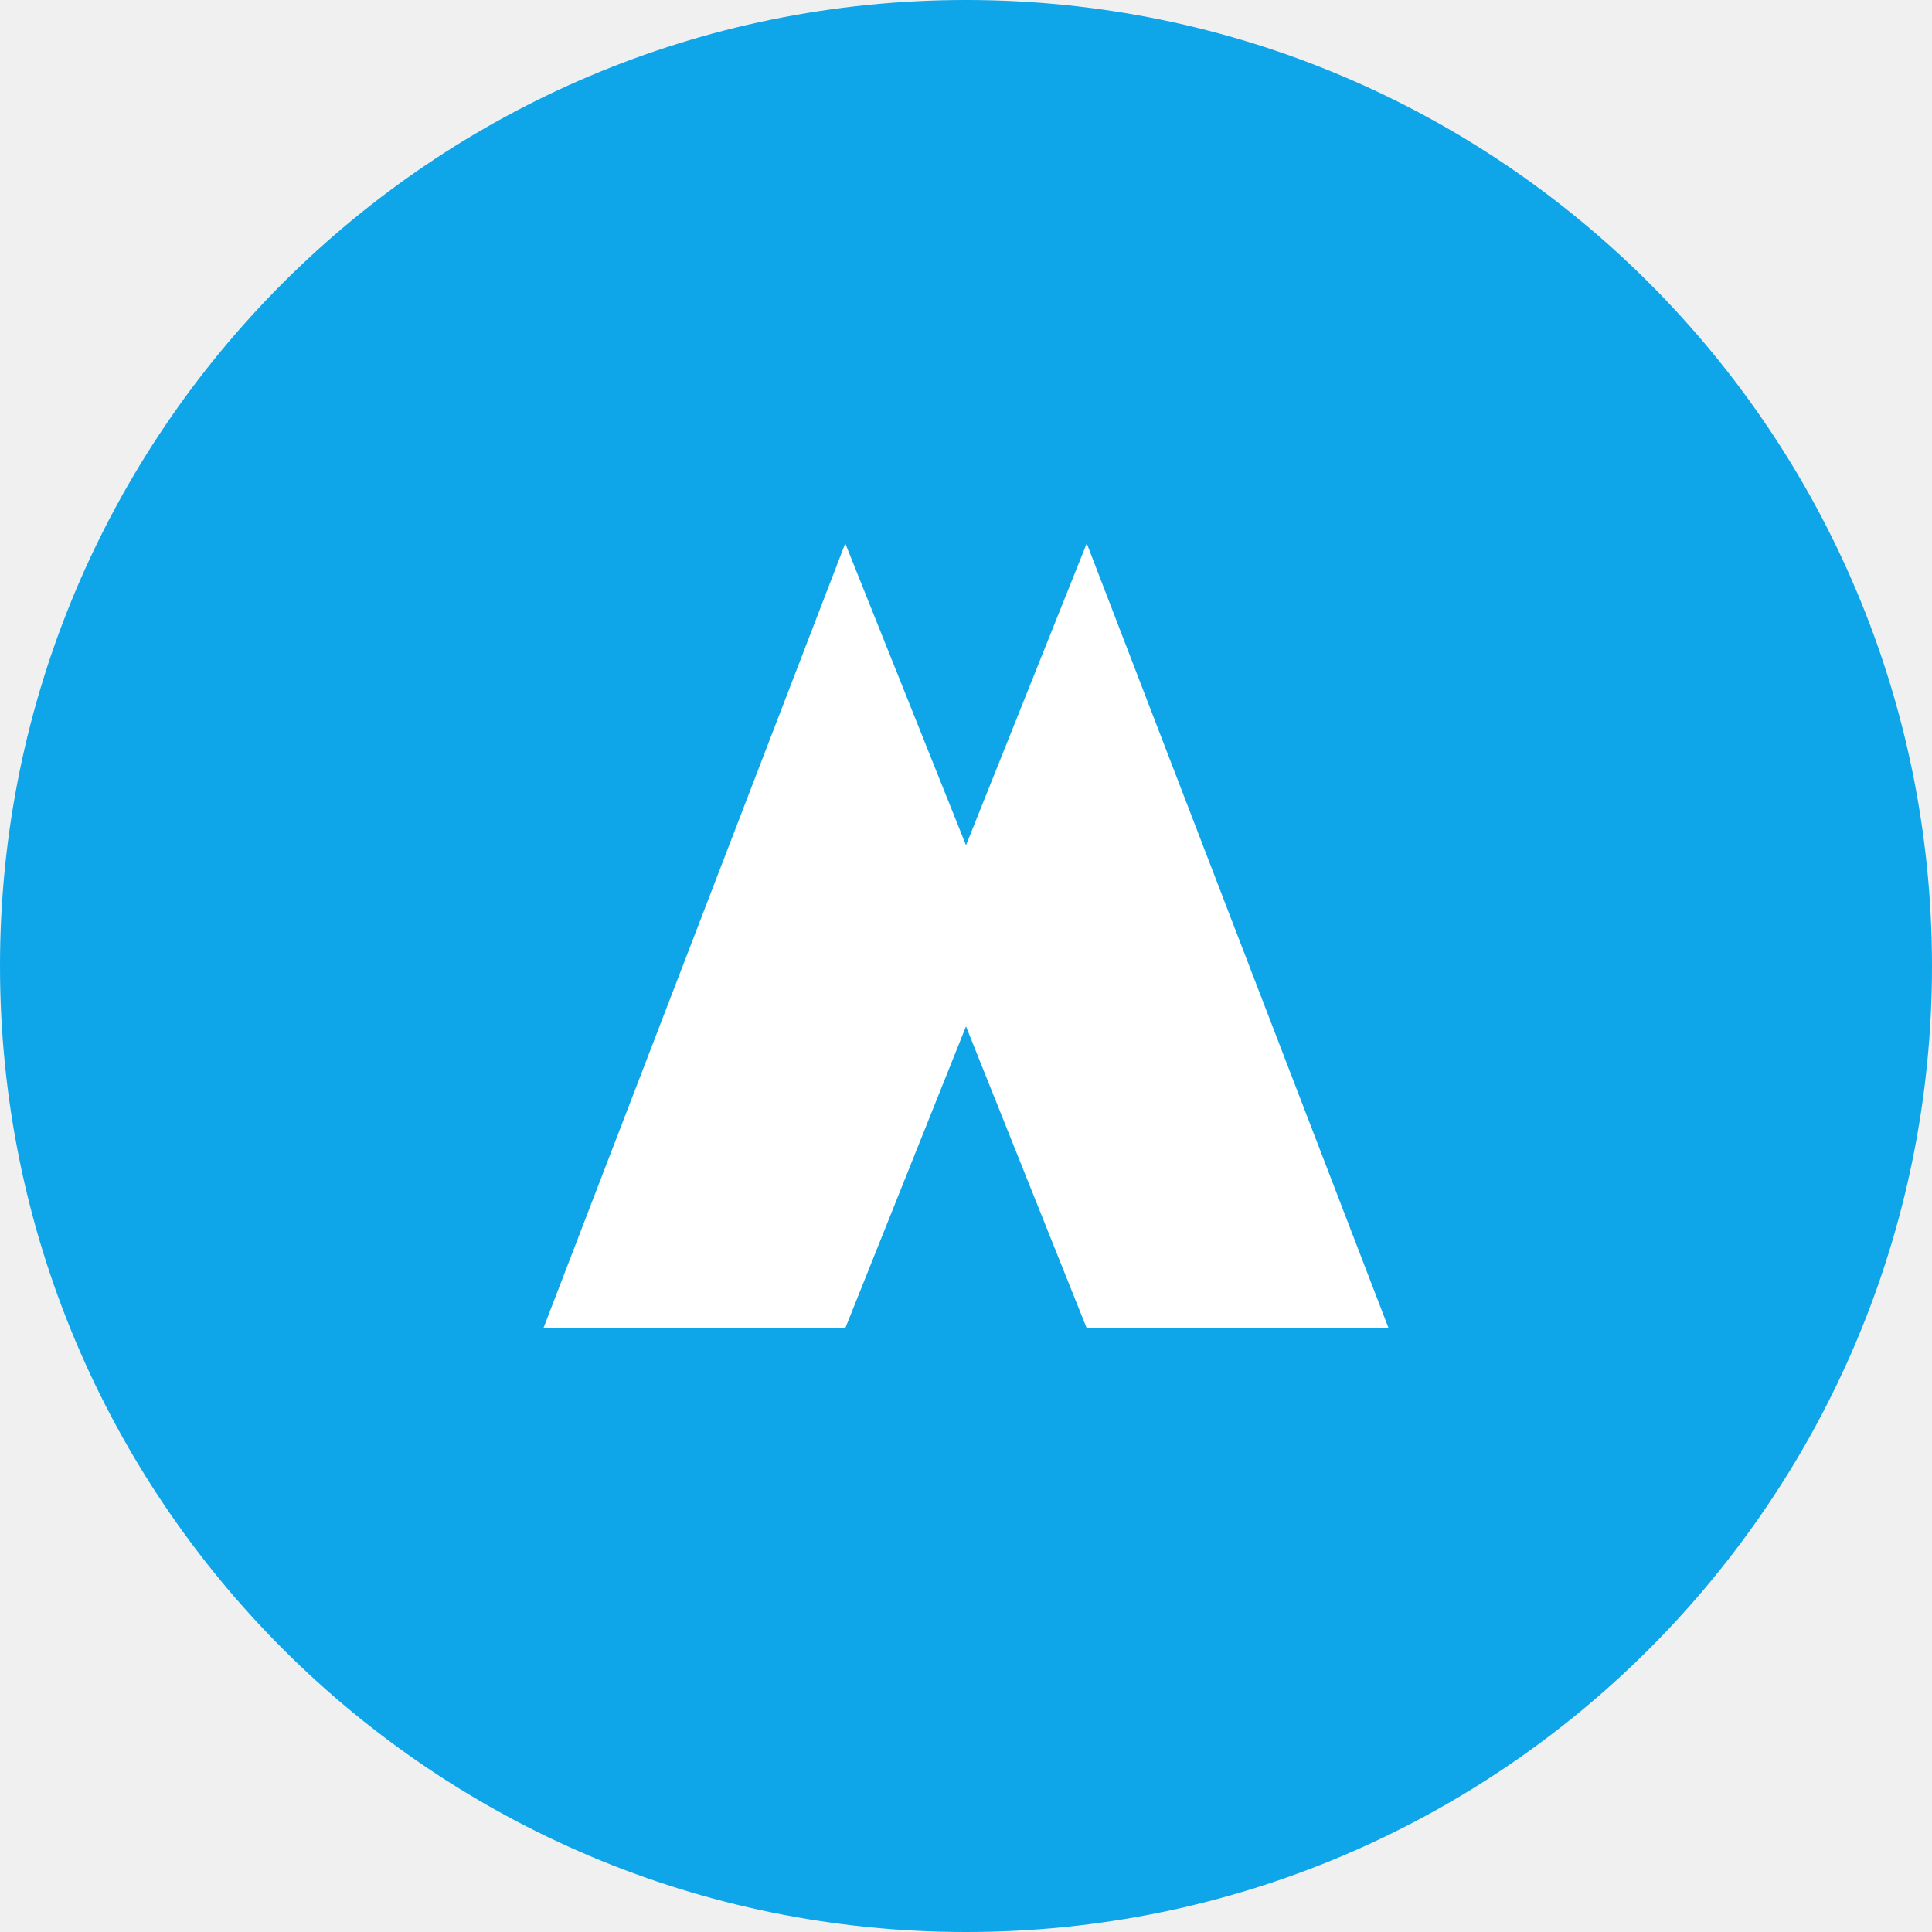
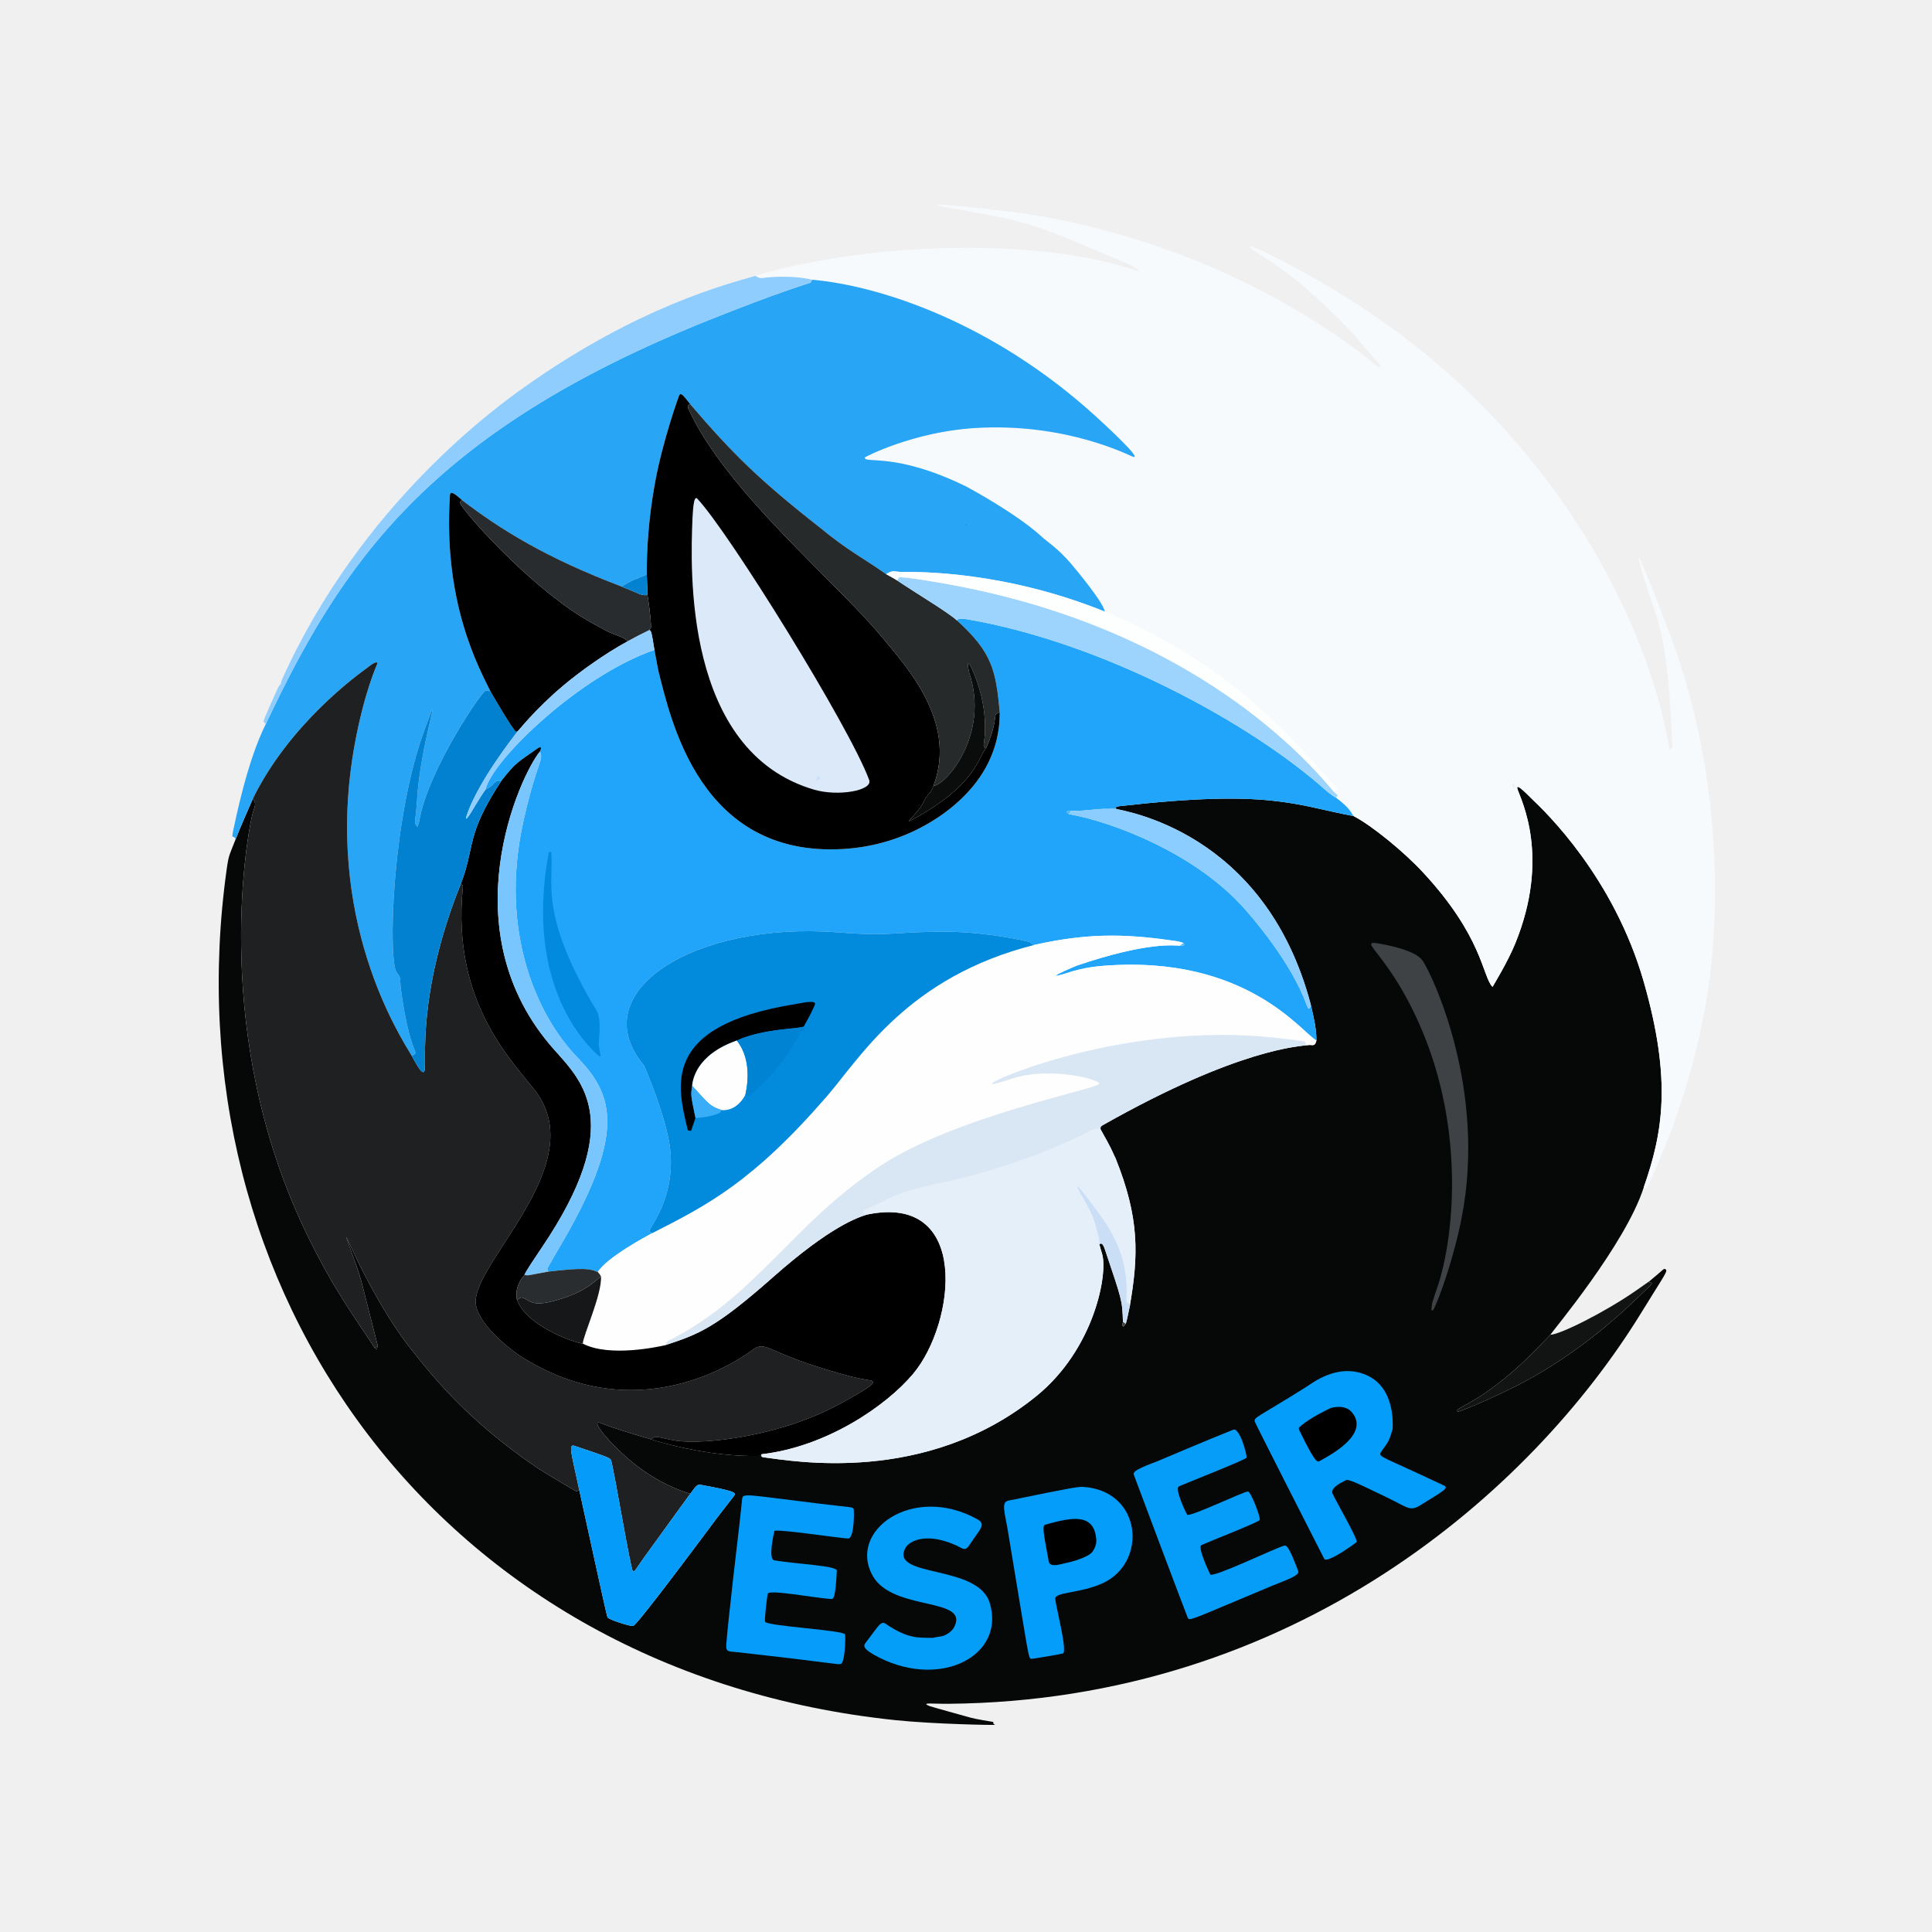
- <svg xmlns="http://www.w3.org/2000/svg" viewBox="0 0 64 64" width="64" height="64">
-   <circle cx="32" cy="32" r="32" fill="#0ea5e9" />
-   <path d="M18 44 L28 18 L32 28 L36 18 L46 44 L36 44 L32 34 L28 44 Z" fill="#ffffff" />
+ <svg xmlns="http://www.w3.org/2000/svg" width="100%" height="100%" viewBox="0 0 2048 2048" version="1.1" xml:space="preserve" style="fill-rule:evenodd;clip-rule:evenodd;stroke-linejoin:round;stroke-miterlimit:2;">
+   <g id="Background" transform="matrix(2,0,0,2,0,0)">
+     <path d="M134.051,423.274C136.333,426.754 134.784,426.976 133.351,433.473C130.682,445.578 112.011,549.43 162.347,653.578C177.082,684.066 188.263,698.47 198.594,714.385C199.02,714.404 199.137,715.199 199.563,715.218C199.712,715.225 199.614,715.096 200.276,713.5C191.468,679.216 191.824,679.139 188.757,670.482C174.129,629.191 191.927,683.509 219.684,717.35C227.088,726.377 245.823,751.644 284.819,778.026C288.414,780.459 305.305,790.474 305.5,790.437C306.378,790.273 306.844,789.519 306.918,789.399C307.222,788.907 306.428,788.936 306.734,788.441C310.178,803.813 321.402,856.112 321.988,857.204C322.692,858.517 334.245,862.111 335.584,861.807C337.891,861.284 376.74,808.926 380.212,804.246C380.943,803.303 389.346,792.468 389.352,792.454C389.976,791.091 389.231,790.233 371.422,786.98C369.639,786.655 368.927,787.472 365.851,791.733C365.341,791.553 353.871,788.518 340.68,779.236C326.272,769.098 311.234,751.358 318.528,754.308C326.414,757.498 342.997,762.261 345.148,762.879C346.736,763.388 346.64,763.415 348.272,763.88C377.994,772.364 398.565,771.779 402.984,771.653L403.658,770.765C403.681,771.17 403.07,772.194 404.558,772.38C420.115,774.325 490.609,787.401 549.147,740.083C580.09,715.07 587.34,674.996 584.123,664.573C583.326,661.99 583.406,662.069 582.676,659.524C583.642,658.826 584.434,658.669 585.688,662.414C594.511,688.773 594.851,688.801 595.187,700.679C594.903,702.228 594.839,702.222 594.88,702.352C595.326,703.784 595.824,702.818 596.628,701.654C596.915,700.964 597.164,700.363 598.758,692.567C603.503,665.215 604.046,645.584 591.183,613.685L590.933,613.243C589.075,609.255 589.303,609.171 583.322,598.544C583.425,598.137 582.796,597.33 584.437,596.402C656.874,555.404 689.139,554.578 693.539,553.9C695.501,553.575 696.892,555.087 697.751,551.464C697.675,543.893 695.817,537.562 694.74,532.442C670.3,439.894 594.783,429.881 591.372,428.683C591.86,428.344 591.166,428.035 591.653,427.696C591.77,427.615 592.017,427.444 593.379,427.289C673.105,418.216 686.045,426.626 717.472,432.558C727.295,437.663 744.143,451.55 753.939,462.074C786.023,496.545 785.622,517.434 791.064,523.093C791.757,521.873 799.114,509.829 803.021,500.301C821.789,454.531 806.311,424.145 804.38,418.501C802.805,413.895 810.187,421.793 812.254,423.76C818.823,430.015 855.349,464.79 871.284,520.566C886.346,573.287 881.134,600.848 871.192,629.401C861.563,659.534 822.35,706.138 821.716,707.448C821.329,707.81 811.391,718.383 804.537,724.541C781.506,745.232 770.512,745.988 772.607,748.211C773.02,748.648 799.356,737.893 817.261,727.095C844.467,710.686 861.396,694.08 870.417,685.5C875.048,681.095 875.112,680.986 875.399,680.5C876.03,679.43 873.579,680.136 874.196,679.089C881.835,672.846 881.711,672.264 882.476,672.612C884.394,673.483 883.036,674.397 869.916,695.755C811.727,790.486 686.03,901.51 502.499,903.047C494.062,903.117 487.774,902.174 492.648,904.247C493.341,904.542 512.77,909.934 514.522,910.421C517.201,911.164 525.464,912.502 526.42,912.656L526.533,913.498C526.498,913.84 527.324,913.858 527.289,914.2C527.268,914.41 494.876,913.838 474.476,911.705C232.955,886.456 88.825,683.592 120.186,460.454C121.274,452.711 121.778,452.898 124.597,445.538C129.104,434.298 129.26,434.461 134.051,423.274Z" style="fill:rgb(6,7,7);" />
+     <path d="M400.355,146.211C459.093,128.601 548.17,125.754 599.506,142.614C609.049,145.748 598.894,140.309 598.709,140.231C549.296,119.478 548.416,117.954 508.655,111.113C472.573,104.905 529.657,111.528 531.471,111.738C547.687,113.62 636.459,123.92 721.155,186.991C725.287,190.068 732.368,197.345 731.484,193.504C731.448,193.345 717.282,176.88 713.251,172.741C675.935,134.42 659.586,132.864 663.498,130.492C663.587,130.438 704.318,148.523 743.172,177.935C837.209,249.12 875.652,342.648 884.525,395.49C884.626,396.092 884.462,396.804 884.822,397.298C884.984,397.52 885.316,396.576 885.478,396.798C885.788,396.686 886.098,396.574 886.407,396.462C883.902,334.008 878.924,330.951 871.688,307.479C860.139,270.018 884.318,334.199 885.224,336.603C914.693,414.826 908.753,488.666 908.017,499.468C903.971,558.824 882.564,607.74 878.691,616.589C873.382,628.719 873.163,629.886 872.5,629.894C872.034,629.899 871.658,629.396 871.192,629.401C881.134,600.848 886.346,573.287 871.284,520.566C855.349,464.79 818.823,430.015 812.254,423.76C810.187,421.793 802.805,413.895 804.38,418.501C806.311,424.145 821.789,454.531 803.021,500.301C799.114,509.829 791.757,521.873 791.064,523.093C785.622,517.434 786.023,496.545 753.939,462.074C744.143,451.55 727.295,437.663 717.472,432.558C715.98,430.778 715.922,428.686 708.183,422.837C708.025,422.352 709.083,421.985 708.926,421.5C708.926,421.5 707.285,419.991 707.143,419.86C707.768,418.738 709.327,418.555 707.487,416.508C694.954,402.563 675.292,378.833 645.186,356.942C625.708,342.779 596.233,327.474 585.442,324.122C585.412,319.895 569.521,300.972 567.95,299.102C560.592,290.339 553.742,286.223 551.762,284.115C538.701,272.342 515.606,259.762 512.278,257.949C474.397,239.327 458.058,246.044 458.368,242.478C458.392,242.201 483.945,228.94 516.525,226.887C565.029,223.833 598.588,241.472 600.479,242.08C606.418,243.988 582.279,222.04 580.538,220.457C526.502,171.325 466.925,151.464 430.496,148.27C419.74,145.702 407.516,146.972 405.527,147.178C405.193,147.231 404.858,147.284 404.524,147.337C402.274,147.477 402.314,147.334 400.355,146.211Z" style="fill:rgb(247,250,253);" />
+     <path d="M507.233,328.861C507.402,328.812 507.133,327.291 512.55,328.219C585.209,340.67 663.155,383.623 702.398,418.617C702.825,418.998 705.532,421.411 708.183,422.837C715.922,428.686 715.98,430.778 717.472,432.558C686.045,426.626 673.105,418.216 593.379,427.289C592.017,427.444 591.77,427.615 591.653,427.696C591.166,428.035 591.86,428.344 591.372,428.683C585.086,428.765 585.145,428.549 579.466,429.114C573.463,429.71 573.567,429.683 567.569,429.772C567.425,429.786 565.764,429.938 565.764,429.938C564.806,430.544 565.647,430.641 566.503,431.496C589.662,435.548 633.844,452.297 659.987,482.059C663.155,485.666 684.382,509.831 692.49,532.504C694.198,537.281 694.706,532.505 694.74,532.442C695.817,537.562 697.675,543.893 697.751,551.464C690.336,547.817 661.005,505.807 584.539,511.917C575.097,512.671 568.787,514.688 567.463,515.111C548.355,521.219 570.295,511.935 570.641,511.817C608.249,499.056 622.365,501.156 625.447,501.237C625.768,501.218 626.09,501.251 626.411,501.232C628.621,501.1 627.264,499.954 627.257,499.754C624.564,498.997 624.588,498.972 624.349,498.937C600.389,495.436 579.627,493.743 548.564,500.741C548.283,500.582 547.896,501.096 547.616,500.936C547.462,500.848 547.647,500.638 545.934,499.5C544.534,498.57 522.026,494.059 503.489,493.868C473.922,493.565 473.966,496.54 444.528,494.2C368.071,488.122 308.711,525.762 341.28,564.668C341.696,565.165 353.229,592.369 355.138,608.548C358.281,635.169 343.711,651.094 344.196,652.5C344.391,653.065 345.379,653.083 345.574,653.649C343.08,654.978 321.751,666.345 316.836,674.191C312.762,672.411 309.368,671.796 290.619,673.98C290.672,673.455 290.002,673.026 290.054,672.5C290.078,672.267 294.269,664.943 295.225,663.34C332.63,600.565 325.306,580.384 305.803,560.211C285.575,539.289 263.965,494.666 277.579,434.52C284.717,402.981 288.368,403.124 286.176,398.314C286.25,398.162 288.059,394.424 284.664,396.844C274.284,404.241 273.79,403.708 265.812,413.746C265.105,414.061 264.207,413.637 263.5,413.953C260.963,415.084 261.889,416.396 257.392,418.412C260.597,403.249 306.735,358.367 346.856,344.469C347.629,348.474 348.754,354.553 348.916,355.43C355.636,381.939 371.125,454.172 446.469,450.017C483.232,447.99 504.977,427.63 508.93,423.928C530.688,403.555 529.693,382.256 529.891,377.478C527.809,355.153 525.87,345.81 507.233,328.861Z" style="fill:rgb(32,165,250);" />
+     <path d="M430.496,148.27C466.925,151.464 526.502,171.325 580.538,220.457C582.279,222.04 606.418,243.988 600.479,242.08C598.588,241.472 565.029,223.833 516.525,226.887C483.945,228.94 458.392,242.201 458.368,242.478C458.058,246.044 474.397,239.327 512.278,257.949C515.606,259.762 538.701,272.342 551.762,284.115C553.742,286.223 560.592,290.339 567.95,299.102C569.521,300.972 585.412,319.895 585.442,324.122C532.587,302.744 487.208,303.082 478.49,303.147C473.798,303.181 473.477,301.811 469.692,304.323C457.446,295.681 449.677,292.102 434.469,279.551C402.272,254.291 388.054,240.217 365.848,214.218C362.047,209.4 360.848,207.73 359.907,209.715C359.761,210.022 351.27,233.536 347.245,255.454C342.342,282.162 342.839,302.469 342.815,304.542C335.988,307.468 335.841,306.971 329.418,310.868C289.317,295.679 265.204,280.592 244.877,265.056C242.498,263.049 238.692,259.323 238.483,262.496C234.75,319.19 253.772,353.87 259.897,366.309C259.101,366.436 258.295,365.879 257.5,366.006C255.231,366.366 228.045,406.811 222.719,432.584C222.123,435.472 222.344,435.452 221.24,438.238C218.952,435.755 220.42,435.25 221.013,424.478C222.669,394.375 235.738,357.849 225.229,386.12C207.283,434.394 205.678,509.991 210.309,515.529C212.756,518.455 211.942,518.74 212.29,522.523C212.609,525.992 215.417,546.8 219.774,556.478C220.986,559.169 219.129,558.782 218.243,559.657C212.191,549.36 171.149,486.964 187.99,394.584C193.095,366.579 200.084,351.547 200.084,351.547C199.671,349.698 194.895,353.762 194.757,353.862C188.788,358.196 153.433,383.871 134.051,423.274C129.26,434.461 129.104,434.298 124.597,445.538C124.252,445.023 125.206,445.104 124.899,444.648C123.76,442.948 123.288,443.652 123.231,443.5C122.969,442.807 123.663,439.846 123.735,439.535C124.726,435.306 130.777,403.896 140.896,383.719C181.187,298.424 227.327,229.134 375.578,169.701C412.982,154.706 429.215,150.036 429.5,149.842C430.013,149.493 429.983,148.619 430.496,148.27Z" style="fill:rgb(41,165,246);" />
+     <path d="M134.051,423.274C153.433,383.871 188.788,358.196 194.757,353.862C194.895,353.762 199.671,349.698 200.084,351.547C200.084,351.547 193.095,366.579 187.99,394.584C171.149,486.964 212.191,549.36 218.243,559.657C220.001,562.552 224.025,570.911 225.029,567.42C226.252,563.167 220.769,526.922 244.254,468.411C244.529,468.961 245.495,468.546 245.299,470.5C239.082,532.456 273.228,564.001 284.143,578.761C312.815,617.533 250.834,669.055 252.135,690.543C252.755,700.785 268.679,714.409 277.821,720.013C342.509,759.675 397,716.73 399.754,714.875C405.136,711.249 408.167,715.97 427.502,722.493C456.487,732.272 461.471,731.191 462.259,731.921C463.485,733.056 463.019,734.354 445.259,744.044C413.089,761.596 372.788,765.725 358.487,763.619C350.411,762.429 347.59,760.302 345.148,762.879C342.997,762.261 326.414,757.498 318.528,754.308C311.234,751.358 326.272,769.098 340.68,779.236C353.871,788.518 365.341,791.553 365.851,791.733C363.955,794.393 363.914,794.271 341.884,824.784C336.378,832.41 336.522,833.208 335.424,832.697C334.333,832.19 325.68,780.424 323.978,774.326C323.526,772.706 323.197,772.636 304.542,766.333C300.985,765.131 302.936,770.385 306.734,788.441C306.428,788.936 307.222,788.907 306.918,789.399C306.844,789.519 306.378,790.273 305.5,790.437C305.305,790.474 288.414,780.459 284.819,778.026C245.823,751.644 227.088,726.377 219.684,717.35C191.927,683.509 174.129,629.191 188.757,670.482C191.824,679.139 191.468,679.216 200.276,713.5C199.715,713.795 199.155,714.09 198.594,714.385C188.263,698.47 177.082,684.066 162.347,653.578C112.011,549.43 130.682,445.578 133.351,433.473C134.784,426.976 136.333,426.754 134.051,423.274Z" style="fill:rgb(30,32,33);" />
+     <path d="M365.848,214.218C365.812,214.298 363.937,214.528 364.819,216.5C384.191,259.805 444.048,309.242 466.974,337.111C479.238,352.019 507.818,382.03 494.753,416.487C493.233,421.05 491.844,420.226 489.749,424.621C486.223,432.02 477.272,437.889 484.464,433.941C517.688,415.702 518.321,401.36 522.566,396.575C523.627,394.61 526.764,386.982 527.413,380.468C527.628,378.315 527.889,378.374 529.891,377.478C529.693,382.256 530.688,403.555 508.93,423.928C504.977,427.63 483.232,447.99 446.469,450.017C371.125,454.172 355.636,381.939 348.916,355.43C348.754,354.553 347.629,348.474 346.856,344.469C345.32,334.589 345.114,334.545 344.257,333.933C344.256,333.388 345.042,333.045 345.042,332.5C345.034,327.056 343.397,316.762 343.181,315.403C343.144,314.535 343.231,314.549 342.815,304.542C342.839,302.469 342.342,282.162 347.245,255.454C351.27,233.536 359.761,210.022 359.907,209.715C360.848,207.73 362.047,209.4 365.848,214.218Z" />
+     <path d="M627.257,499.754C626.654,500.249 626.05,500.743 625.447,501.237C622.365,501.156 608.249,499.056 570.641,511.817C570.295,511.935 548.355,521.219 567.463,515.111C568.787,514.688 575.097,512.671 584.539,511.917C661.005,505.807 690.336,547.817 697.751,551.464C696.892,555.087 695.501,553.575 693.539,553.9C693.294,553.677 692.794,554.203 692.548,553.98C692.006,553.488 692.095,552.476 691.5,552.049C691.195,551.83 676.02,549.913 667.515,549.282C599.875,544.264 539.348,567.146 529.164,572.282C518.539,577.641 535.956,571.821 536.516,571.634C556.295,565.024 584.116,572.239 582.606,574.56C580.79,577.351 506.365,591.795 466.743,617.869C420.555,648.265 401.454,685.793 357.5,708.992C354.488,710.581 354.074,710.08 352.378,713.035C348.981,713.786 323.056,719.515 308.907,712.164C308.794,708.447 319.206,685.89 318.516,676.495C317.773,675.224 317.807,675.267 316.836,674.191C321.751,666.345 343.08,654.978 345.574,653.649C374.939,638.718 398.812,626.535 438.137,581.195C455.824,560.802 481.022,517.611 548.564,500.741C579.627,493.743 600.389,495.436 624.349,498.937C624.588,498.972 624.564,498.997 627.257,499.754Z" style="fill:rgb(254,254,254);" />
+     <path d="M286.176,398.314C275.872,410.611 237.477,493.183 293.704,556.325C308.733,573.203 331.945,595.227 286.836,661.73C277.564,675.401 278.014,675.672 278.015,675.684C272.472,682.076 273.766,687.767 274.01,688.84C278.761,702.579 303.938,711.554 308.907,712.164C323.056,719.515 348.981,713.786 352.378,713.035C370.216,707.237 379.266,703.866 409.798,676.851C440.545,649.646 455.003,645.161 459.57,643.744C514.599,632.285 506.463,701.286 484.021,728.118C469.796,745.126 438.005,766.874 403.658,770.765L402.984,771.653C398.565,771.779 377.994,772.364 348.272,763.88C346.64,763.415 346.736,763.388 345.148,762.879C347.59,760.302 350.411,762.429 358.487,763.619C372.788,765.725 413.089,761.596 445.259,744.044C463.019,734.354 463.485,733.056 462.259,731.921C461.471,731.191 456.487,732.272 427.502,722.493C408.167,715.97 405.136,711.249 399.754,714.875C397,716.73 342.509,759.675 277.821,720.013C268.679,714.409 252.755,700.785 252.135,690.543C250.834,669.055 312.815,617.533 284.143,578.761C273.228,564.001 239.082,532.456 245.299,470.5C245.495,468.546 244.529,468.961 244.254,468.411C252.01,448.421 246.58,442.924 265.812,413.746C273.79,403.708 274.284,404.241 284.664,396.844C288.059,394.424 286.25,398.162 286.176,398.314Z" />
+     <path d="M548.564,500.741C481.022,517.611 455.824,560.802 438.137,581.195C398.812,626.535 374.939,638.718 345.574,653.649C345.379,653.083 344.391,653.065 344.196,652.5C343.711,651.094 358.281,635.169 355.138,608.548C353.229,592.369 341.696,565.165 341.28,564.668C308.711,525.762 368.071,488.122 444.528,494.2C473.966,496.54 473.922,493.565 503.489,493.868C522.026,494.059 544.534,498.57 545.934,499.5C547.647,500.638 547.462,500.848 547.616,500.936C547.896,501.096 548.283,500.582 548.564,500.741Z" style="fill:rgb(2,138,221);" />
+     <path d="M583.322,598.544C589.303,609.171 589.075,609.255 590.933,613.243L591.183,613.685C604.046,645.584 603.503,665.215 598.758,692.567C598.373,692.081 599.282,692.039 598.934,691.599C597.637,689.963 597.187,690.656 597.12,690.5C596.217,688.414 601.254,669.268 583.925,645.179C583.334,644.358 562.527,615.435 574.854,636.375C580.121,645.322 580.596,649.312 582.538,656.498L582.675,657.557C582.676,658.213 582.676,658.868 582.676,659.524C583.406,662.069 583.326,661.99 584.123,664.573C587.34,674.996 580.09,715.07 549.147,740.083C490.609,787.401 420.115,774.325 404.558,772.38C403.07,772.194 403.681,771.17 403.658,770.765C438.005,766.874 469.796,745.126 484.021,728.118C506.463,701.286 514.599,632.285 459.57,643.744C459.321,643.54 458.878,644.163 458.628,643.959C456.314,642.065 457.792,641.406 460.5,640.255C472.653,635.089 471.797,632.626 501.455,626.316C506.478,625.248 531.954,619.828 562.544,606.6C579.965,599.067 579.845,597.083 583.322,598.544Z" style="fill:rgb(228,239,249);" />
+     <path d="M693.539,553.9C689.139,554.578 656.874,555.404 584.437,596.402C582.796,597.33 583.425,598.137 583.322,598.544C579.845,597.083 579.965,599.067 562.544,606.6C531.954,619.828 506.478,625.248 501.455,626.316C471.797,632.626 472.653,635.089 460.5,640.255C457.792,641.406 456.314,642.065 458.628,643.959C458.878,644.163 459.321,643.54 459.57,643.744C455.003,645.161 440.545,649.646 409.798,676.851C379.266,703.866 370.216,707.237 352.378,713.035C354.074,710.08 354.488,710.581 357.5,708.992C401.454,685.793 420.555,648.265 466.743,617.869C506.365,591.795 580.79,577.351 582.606,574.56C584.116,572.239 556.295,565.024 536.516,571.634C535.956,571.821 518.539,577.641 529.164,572.282C539.348,567.146 599.875,544.264 667.515,549.282C676.02,549.913 691.195,551.83 691.5,552.049C692.095,552.476 692.006,553.488 692.548,553.98C692.794,554.203 693.294,553.677 693.539,553.9Z" style="fill:rgb(217,231,245);" />
+     <path d="M367.043,274.452C367.223,272.619 367.415,262.007 369.595,264.315C386.226,281.913 450.5,385.522 460.685,413.429C462.724,419.016 444.25,422.283 431.489,418.542C362.217,398.236 365.914,301.472 367.043,274.452Z" style="fill:rgb(219,233,248);" />
+     <path d="M365.848,214.218C388.054,240.217 402.272,254.291 434.469,279.551C449.677,292.102 457.446,295.681 469.692,304.323C470.159,304.574 474.35,306.827 475.433,307.618C486.881,315.285 501.983,324.2 507.233,328.861C525.87,345.81 527.809,355.153 529.891,377.478C527.889,378.374 527.628,378.315 527.413,380.468C526.764,386.982 523.627,394.61 522.566,396.575C522.524,396.5 521.145,396.218 521.404,394.511C521.888,391.32 524.377,374.938 515.233,354.646C511.589,346.561 513.582,356.3 513.645,356.484C524.847,389.463 500.919,416.612 494.753,416.487C507.818,382.03 479.238,352.019 466.974,337.111C444.048,309.242 384.191,259.805 364.819,216.5C363.937,214.528 365.812,214.298 365.848,214.218Z" style="fill:rgb(39,42,43);" />
+     <path d="M259.897,366.309C260.915,368.073 271.851,387.014 273.534,387.797C273.837,387.938 274.183,387.34 274.486,387.481C271.99,390.667 254.419,413.094 247.946,430.557C244.576,439.651 251.663,427.317 251.876,426.946C252.438,425.968 255.97,420.252 257.392,418.412C261.889,416.396 260.963,415.084 263.5,413.953C264.207,413.637 265.105,414.061 265.812,413.746C246.58,442.924 252.01,448.421 244.254,468.411C220.769,526.922 226.252,563.167 225.029,567.42C224.025,570.911 220.001,562.552 218.243,559.657C219.129,558.782 220.986,559.169 219.774,556.478C215.417,546.8 212.609,525.992 212.29,522.523C211.942,518.74 212.756,518.455 210.309,515.529C205.678,509.991 207.283,434.394 225.229,386.12C235.738,357.849 222.669,394.375 221.013,424.478C220.42,435.25 218.952,435.755 221.24,438.238C222.344,435.452 222.123,435.472 222.719,432.584C228.045,406.811 255.231,366.366 257.5,366.006C258.295,365.879 259.101,366.436 259.897,366.309Z" style="fill:rgb(2,129,209);" />
+     <path d="M244.877,265.056C244.81,265.543 243.003,265.54 244.5,267.799C250.216,276.423 284.105,313.771 313.7,330.164C314.417,330.561 321.312,334.38 322.732,335.012C328.661,337.652 328.957,336.936 332.769,339.847C319.711,346.9 307.263,356.46 305.165,358.072C287.434,371.689 277.372,384.273 274.486,387.481C274.183,387.34 273.837,387.938 273.534,387.797C271.851,387.014 260.915,368.073 259.897,366.309C253.772,353.87 234.75,319.19 238.483,262.496C238.692,259.323 242.498,263.049 244.877,265.056Z" />
+     <path d="M738.107,757.43C735.895,765.489 734.894,765 731.906,769.735C730.283,772.307 732.884,771.951 765.528,787.462C768.434,788.843 762.622,791.563 753.447,797.419C747.311,801.334 746.722,799.309 735.361,793.788C714.707,783.749 714.274,783.893 712.714,784.858C712.11,785.231 704.882,788.426 706.256,791.612C707.734,795.035 719.801,815.85 719.051,817.316C718.941,817.533 703.552,828.851 701.877,826.229C701.768,826.059 665.538,754.903 665.111,753.605C664.308,751.164 666.006,751.619 692.274,735.146C695.628,733.043 709.128,722.154 724.327,728.861C739.45,735.535 738.263,754.897 738.107,757.43Z" style="fill:rgb(4,157,249);" />
+     <path d="M573.505,788.047C605.464,789.663 608.476,828.269 584.347,839.18C572.197,844.674 558.86,843.728 559.298,847.511C559.863,852.391 565.772,875.023 563.426,876.359C562.971,876.618 546.917,879.357 546.537,879.232C544.923,878.702 545.315,878.004 534.222,811.548C532.535,801.442 530.501,796.183 534.47,795.367C568.688,788.331 570.334,788.234 573.505,788.047Z" style="fill:rgb(4,157,249);" />
+     <path d="M614.344,774.113C617.474,772.783 638.809,763.712 653.597,757.792C657.135,756.375 661.115,771.589 660.693,772.623C660.249,773.712 625.532,787.342 624.742,787.874C622.594,789.318 628.725,802.376 629.285,802.828C630.913,804.139 659.458,790.325 661.495,790.537C662.955,790.689 668.239,804.087 667.689,805.605C667.273,806.753 641.739,816.663 636.781,818.961C634.476,820.03 641.411,834.442 641.485,834.515C643.255,836.245 675.471,820.7 680.445,819.3C681.751,818.933 682.852,818.83 688.069,832.628C689.035,835.183 681.568,837.423 673.606,840.755C631.417,858.409 630.367,859.393 629.545,857.473C628.391,854.778 601.082,782.184 600.869,781.423C600.226,779.129 609.12,776.258 614.344,774.113Z" style="fill:rgb(5,157,248);" />
+     <path d="M391.955,807.517C392.733,800.988 392.611,801.077 393.347,794.47C393.711,791.196 395.599,792.266 434.448,796.986C451.157,799.017 451.349,798.584 452.367,799.615C452.853,800.107 452.86,815.659 449.499,815.462C444.474,815.169 411.763,810.237 410.462,811.463C410.39,811.531 406.879,826.395 410.364,827C421.802,828.985 443.664,829.798 443.532,832.496C442.806,847.318 441.723,847.576 440.5,847.502C431.677,846.964 407.906,842.341 406.916,844.682C406.657,845.292 405.105,858.483 405.477,859.51C406.343,861.9 446.945,863.971 447.891,866.269C448.232,867.097 447.953,881.317 445.617,881.932C443.786,882.414 443.788,881.617 390.481,875.667C386.27,875.197 384.627,875.801 384.937,871.538C385.784,859.918 391.352,812.634 391.955,807.517Z" style="fill:rgb(5,157,249);" />
+     <path d="M400.355,146.211C402.314,147.334 402.274,147.477 404.524,147.337L405.527,147.178C407.516,146.972 419.74,145.702 430.496,148.27C429.983,148.619 430.013,149.493 429.5,149.842C429.215,150.036 412.982,154.706 375.578,169.701C227.327,229.134 181.187,298.424 140.896,383.719C140.663,383.233 139.969,383.078 139.735,382.591C139.556,382.217 140.591,379.8 140.691,379.567C141.254,378.255 147.4,363.912 148.078,363.321C149.329,362.23 148.674,361.965 149.357,360.442C191.41,266.551 264.985,214.363 278.157,205.021C338.332,162.337 385.728,150.515 400.355,146.211Z" style="fill:rgb(142,205,254);" />
+     <path d="M494.46,868.086C499.286,866.984 499.593,867.8 503.289,865.223C503.631,864.985 505.068,863.644 505.637,862.579C514.344,846.277 473.458,854.237 462.666,835.403C448.966,811.493 483.542,786.363 517.735,805.075C523.059,807.988 519.435,810.291 513.907,818.769C511.437,822.557 510.445,820.685 506.334,818.881C490.553,811.954 481.693,816.86 479.78,820.631C471.794,836.368 518.239,829.013 524.54,849.485C533.033,877.077 499.439,895.115 466.381,878.735C456.697,873.936 457.696,872.148 458.796,870.718C465.66,861.795 466.791,858.898 469.402,860.65C481.376,868.679 486.327,867.997 494.46,868.086Z" style="fill:rgb(4,158,249);" />
+     <path d="M306.734,788.441C302.936,770.385 300.985,765.131 304.542,766.333C323.197,772.636 323.526,772.706 323.978,774.326C325.68,780.424 334.333,832.19 335.424,832.697C336.522,833.208 336.378,832.41 341.884,824.784C363.914,794.271 363.955,794.393 365.851,791.733C368.927,787.472 369.639,786.655 371.422,786.98C389.231,790.233 389.976,791.091 389.352,792.454C389.346,792.468 380.943,803.303 380.212,804.246C376.74,808.926 337.891,861.284 335.584,861.807C334.245,862.111 322.692,858.517 321.988,857.204C321.402,856.112 310.178,803.813 306.734,788.441Z" style="fill:rgb(4,156,248);" />
+     <path d="M475.433,307.618C475.944,307.261 475.989,306.44 476.5,306.083C477.699,305.245 498.63,308.939 500.54,309.276C634.171,332.854 695.096,405.496 707.143,419.86C707.285,419.991 708.926,421.5 708.926,421.5C709.083,421.985 708.025,422.352 708.183,422.837C705.532,421.411 702.825,418.998 702.398,418.617C663.155,383.623 585.209,340.67 512.55,328.219C507.133,327.291 507.402,328.812 507.233,328.861C501.983,324.2 486.881,315.285 475.433,307.618Z" style="fill:rgb(157,212,254);" />
+     <path d="M286.176,398.314C288.368,403.124 284.717,402.981 277.579,434.52C263.965,494.666 285.575,539.289 305.803,560.211C325.306,580.384 332.63,600.565 295.225,663.34C294.269,664.943 290.078,672.267 290.054,672.5C290.002,673.026 290.672,673.455 290.619,673.98C280.048,675.846 280.04,676.317 278.015,675.684C278.014,675.672 277.564,675.401 286.836,661.73C331.945,595.227 308.733,573.203 293.704,556.325C237.477,493.183 275.872,410.611 286.176,398.314Z" style="fill:rgb(121,197,253);" />
+     <path d="M754.285,509.573C759.807,518.161 787.917,577.938 774.696,645.54C770.581,666.581 762.671,689.017 759.516,694.55L758.678,694.373C758.939,689.762 759.47,689.922 760.686,685.525C770.155,660.786 776.719,604.405 755.484,550.506C737.631,505.193 717.341,497.632 731.554,500.224C750.291,503.641 753.187,507.942 754.285,509.573Z" style="fill:rgb(63,66,69);" />
+     <path d="M244.877,265.056C265.204,280.592 289.317,295.679 329.418,310.868C339.558,314.854 339.37,315.696 343.181,315.403C343.397,316.762 345.034,327.056 345.042,332.5C345.042,333.045 344.256,333.388 344.257,333.933C338.427,336.783 338.553,336.784 332.769,339.847C328.957,336.936 328.661,337.652 322.732,335.012C321.312,334.38 314.417,330.561 313.7,330.164C284.105,313.771 250.216,276.423 244.5,267.799C243.003,265.54 244.81,265.543 244.877,265.056Z" style="fill:rgb(41,44,46);" />
+     <path d="M469.692,304.323C473.477,301.811 473.798,303.181 478.49,303.147C487.208,303.082 532.587,302.744 585.442,324.122C596.233,327.474 625.708,342.779 645.186,356.942C675.292,378.833 694.954,402.563 707.487,416.508C709.327,418.555 707.768,418.738 707.143,419.86C695.096,405.496 634.171,332.854 500.54,309.276C498.63,308.939 477.699,305.245 476.5,306.083C475.989,306.44 475.944,307.261 475.433,307.618C474.35,306.827 470.159,304.574 469.692,304.323Z" style="fill:rgb(253,254,254);" />
+     <path d="M591.372,428.683C594.783,429.881 670.3,439.894 694.74,532.442C694.706,532.505 694.198,537.281 692.49,532.504C684.382,509.831 663.155,485.666 659.987,482.059C633.844,452.297 589.662,435.548 566.503,431.496C566.859,430.921 567.214,430.347 567.569,429.772C573.567,429.683 573.463,429.71 579.466,429.114C585.145,428.549 585.086,428.765 591.372,428.683Z" style="fill:rgb(139,205,254);" />
+     <path d="M290.852,451.841C290.899,451.838 292.118,450.708 292.242,452.605C293.262,468.287 286.513,483.85 312.96,530.268C316.668,536.778 318.776,536.6 317.391,552.498C317.048,556.434 320.158,562.522 316.376,558.78C312.707,555.149 277.445,523.957 290.852,451.841Z" style="fill:rgb(1,138,222);" />
+     <path d="M426.009,544.082C423.436,545.433 404.425,545.113 390.5,551.504C368.603,559.25 367.139,572.82 366.849,575.499C366.018,580.705 366.228,580.716 368.605,592.507C368.408,593.05 368.481,593.054 366.286,599.337L365.479,599.308C365.122,599.041 364.694,599.604 364.443,598.534C359.142,575.953 349.737,543.676 421.455,532.212C424.293,531.759 433.218,529.575 431.875,532.578C429.222,538.511 429.127,538.399 426.009,544.082Z" style="fill:rgb(0,0,1);" />
+     <path d="M874.196,679.089C873.579,680.136 876.03,679.43 875.399,680.5C875.112,680.986 875.048,681.095 870.417,685.5C861.396,694.08 844.467,710.686 817.261,727.095C799.356,737.893 773.02,748.648 772.607,748.211C770.512,745.988 781.506,745.232 804.537,724.541C811.391,718.383 821.329,707.81 821.716,707.448C826.781,707.405 850.699,695.473 867.163,684.006C870.75,681.508 870.668,681.537 874.196,679.089Z" style="fill:rgb(18,20,20);" />
+     <path d="M344.257,333.933C345.114,334.545 345.32,334.589 346.856,344.469C306.735,358.367 260.597,403.249 257.392,418.412C255.97,420.252 252.438,425.968 251.876,426.946C251.663,427.317 244.576,439.651 247.946,430.557C254.419,413.094 271.99,390.667 274.486,387.481C277.372,384.273 287.434,371.689 305.165,358.072C307.263,356.46 319.711,346.9 332.769,339.847C338.553,336.784 338.427,336.783 344.257,333.933Z" style="fill:rgb(143,206,254);" />
+     <path d="M390.5,551.504C399.279,562.299 395.561,578.059 395.025,580.331C394.474,581.386 390.52,588.974 382.518,588.394C376.023,586.219 375.978,585.345 366.849,575.499C367.139,572.82 368.603,559.25 390.5,551.504Z" style="fill:rgb(254,254,254);" />
+     <path d="M318.516,676.495C319.206,685.89 308.794,708.447 308.907,712.164C303.938,711.554 278.761,702.579 274.01,688.84C276.034,687.908 275.971,687.419 277.357,687.942C281.748,689.598 282.072,693.956 301.358,687.035C309.39,684.152 314.215,680.246 318.516,676.495Z" style="fill:rgb(21,23,24);" />
+     <path d="M426.009,544.082C425.906,544.571 426.602,545.011 426.499,545.5C426.166,547.082 424.884,545.799 424.128,547.24C423.639,548.175 416.653,563.951 398.637,579.698C395.926,582.068 395.603,580.365 395.025,580.331C395.561,578.059 399.279,562.299 390.5,551.504C404.425,545.113 423.436,545.433 426.009,544.082Z" style="fill:rgb(1,131,212);" />
+     <path d="M522.566,396.575C518.321,401.36 517.688,415.702 484.464,433.941C477.272,437.889 486.223,432.02 489.749,424.621C491.844,420.226 493.233,421.05 494.753,416.487C500.919,416.612 524.847,389.463 513.645,356.484C513.582,356.3 511.589,346.561 515.233,354.646C524.377,374.938 521.888,391.32 521.404,394.511C521.145,396.218 522.524,396.5 522.566,396.575Z" style="fill:rgb(11,13,13);" />
+     <path d="M705.404,746.25C706.279,746.016 712.913,744.245 716.5,748.5C726.582,760.462 703.695,771.914 699.44,774.375C698.109,775.145 696.929,775.01 688.813,758.368C688.069,756.841 688.343,756.71 689.605,755.642C694.856,751.201 704.073,746.875 705.404,746.25Z" />
+     <path d="M290.619,673.98C309.368,671.796 312.762,672.411 316.836,674.191C317.807,675.267 317.773,675.224 318.516,676.495C314.215,680.246 309.39,684.152 301.358,687.035C282.072,693.956 281.748,689.598 277.357,687.942C275.971,687.419 276.034,687.908 274.01,688.84C273.766,687.767 272.472,682.076 278.015,675.684C280.04,676.317 280.048,675.846 290.619,673.98Z" style="fill:rgb(42,45,47);" />
+     <path d="M566.422,828.107C562.145,828.909 556.539,831.27 555.818,827.439C552.403,809.307 552.517,808.512 554.333,808.011C567.564,804.356 580.278,801.406 581.066,816.488C581.21,819.248 579.445,821.859 579.172,822.262C576.967,825.523 567.512,827.84 566.422,828.107Z" />
+     <path d="M582.538,656.498C580.596,649.312 580.121,645.322 574.854,636.375C562.527,615.435 583.334,644.358 583.925,645.179C601.254,669.268 596.217,688.414 597.12,690.5C597.187,690.656 597.637,689.963 598.934,691.599C599.282,692.039 598.373,692.081 598.758,692.567C597.164,700.363 596.915,700.964 596.628,701.654C596.148,701.329 595.668,701.004 595.187,700.679C594.851,688.801 594.511,688.773 585.688,662.414C584.434,658.669 583.642,658.826 582.676,659.524C582.676,658.868 582.676,658.213 582.675,657.557C582.629,657.204 582.584,656.851 582.538,656.498Z" style="fill:rgb(202,223,245);" />
+     <path d="M366.849,575.499C375.978,585.345 376.023,586.219 382.518,588.394C382.031,588.709 381.987,589.49 381.5,589.805C379.723,590.953 372.702,592.612 368.605,592.507C366.228,580.716 366.018,580.705 366.849,575.499Z" style="fill:rgb(58,173,248);" />
+     <path d="M342.815,304.542C343.231,314.549 343.144,314.535 343.181,315.403C339.37,315.696 339.558,314.854 329.418,310.868C335.841,306.971 335.988,307.468 342.815,304.542Z" style="fill:rgb(4,130,210);" />
+     <path d="M432.5,413.766C433.225,412.089 432.782,410.598 434.287,411.736C435.791,412.874 434.09,412.762 432.5,413.766Z" style="fill:rgb(201,223,245);" />
+     <path d="M595.187,700.679C595.668,701.004 596.148,701.329 596.628,701.654C595.824,702.818 595.326,703.784 594.88,702.352C594.839,702.222 594.903,702.228 595.187,700.679Z" style="fill:rgb(66,70,72);" />
+     <path d="M567.569,429.772C567.214,430.347 566.859,430.921 566.503,431.496C565.647,430.641 564.806,430.544 565.764,429.938C565.764,429.938 567.425,429.786 567.569,429.772Z" style="fill:rgb(74,182,251);" />
+     <path d="M627.257,499.754C627.264,499.954 628.621,501.1 626.411,501.232C626.09,501.251 625.768,501.218 625.447,501.237C626.05,500.743 626.654,500.249 627.257,499.754Z" style="fill:rgb(83,191,250);" />
+     <path d="M200.276,713.5C199.614,715.096 199.712,715.225 199.563,715.218C199.137,715.199 199.02,714.404 198.594,714.385C199.155,714.09 199.715,713.795 200.276,713.5Z" style="fill:rgb(11,10,11);" />
+     <path d="M801.797,415.305C801.984,415.747 802.276,415.217 802.439,415.602C802.481,415.703 802.719,416.265 802.5,416.967C801.98,418.63 801.805,415.449 801.797,415.305Z" style="fill:rgb(224,234,245);" />
+     <path d="M513.187,278.836C513.081,278.786 511.864,278.211 511.864,278.211C511.819,277.076 512.192,278.366 513.187,278.836Z" style="fill:rgb(17,139,215);" />
+     <path d="M465.331,771.319C464.79,771.53 464.593,772.29 464.053,772.5C462.692,773.029 464.281,772.289 465.331,771.319Z" style="fill:rgb(221,235,248);" />
+     <path d="M520.376,277.427C519.077,277.568 517.746,278.362 518.812,277.597C519.238,277.292 519.95,277.733 520.376,277.427Z" style="fill:rgb(52,164,242);" />
+   </g>
</svg>
